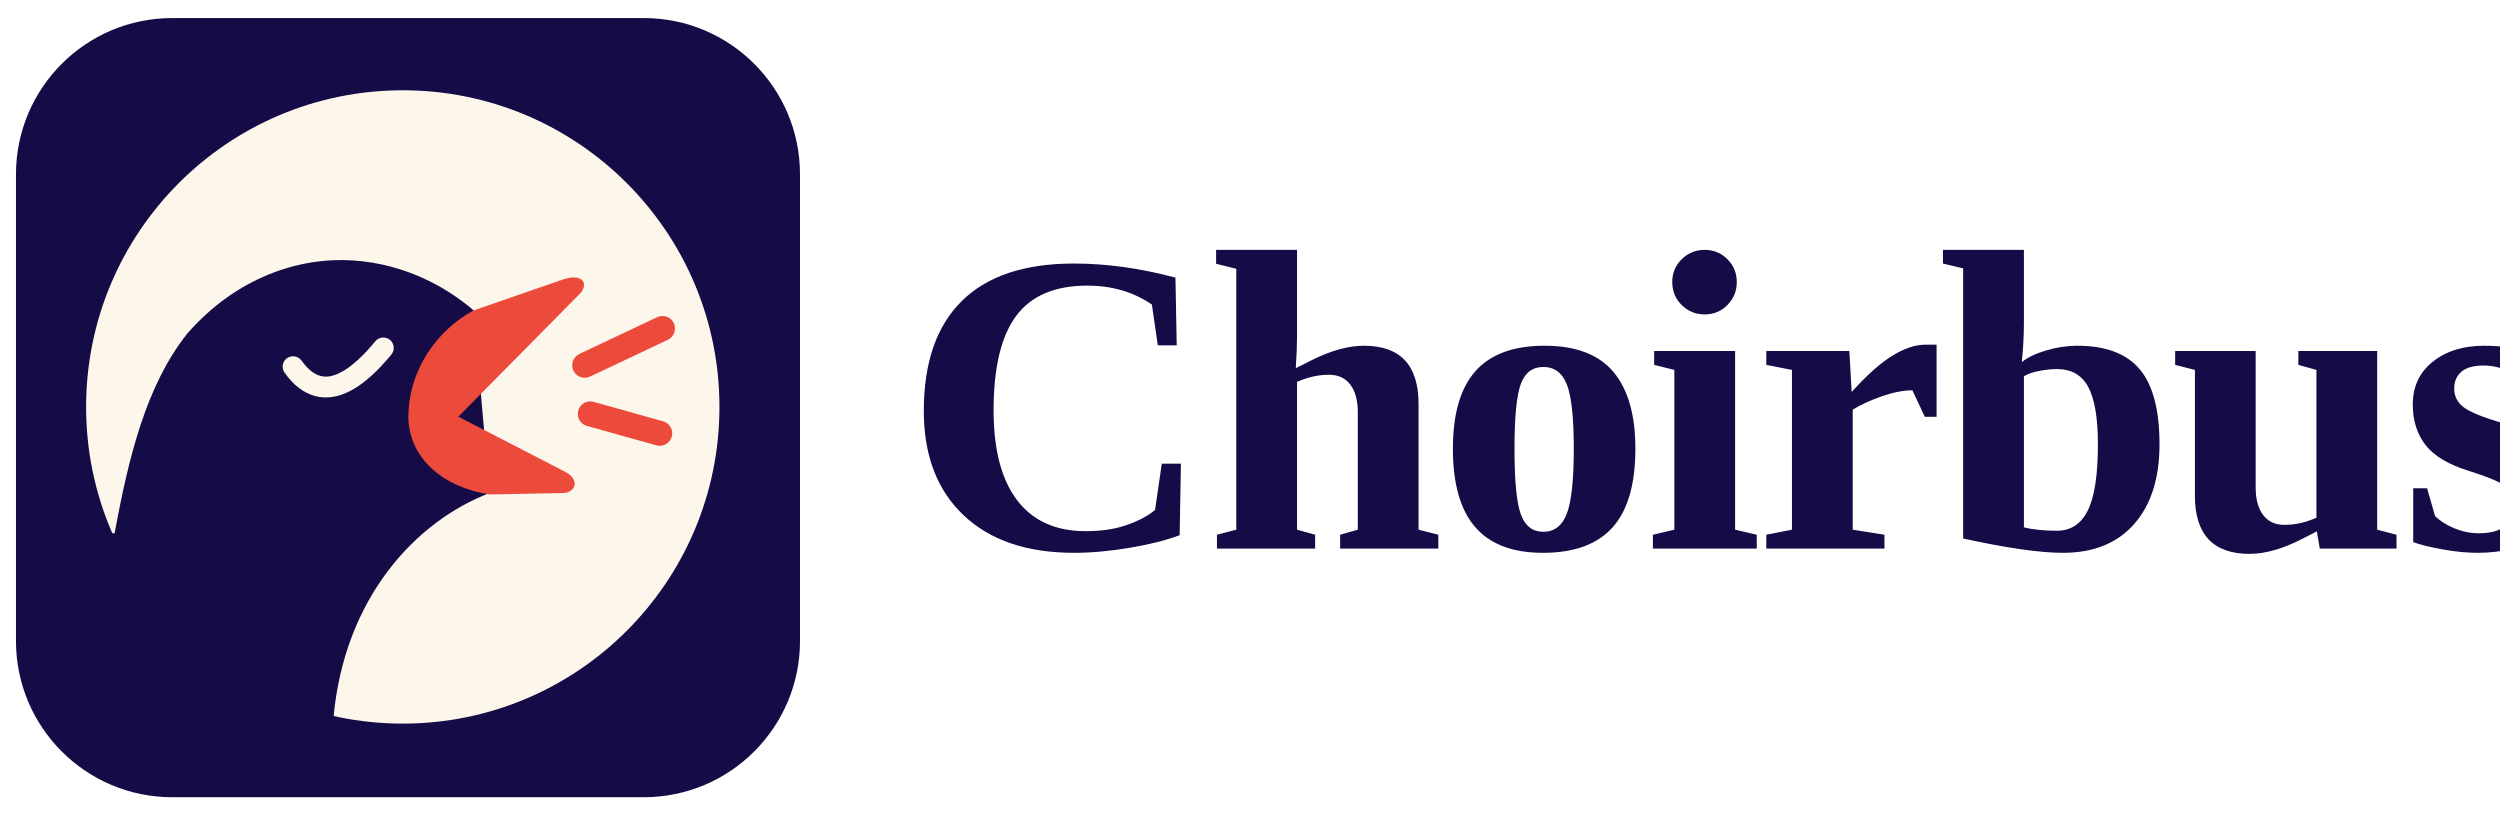
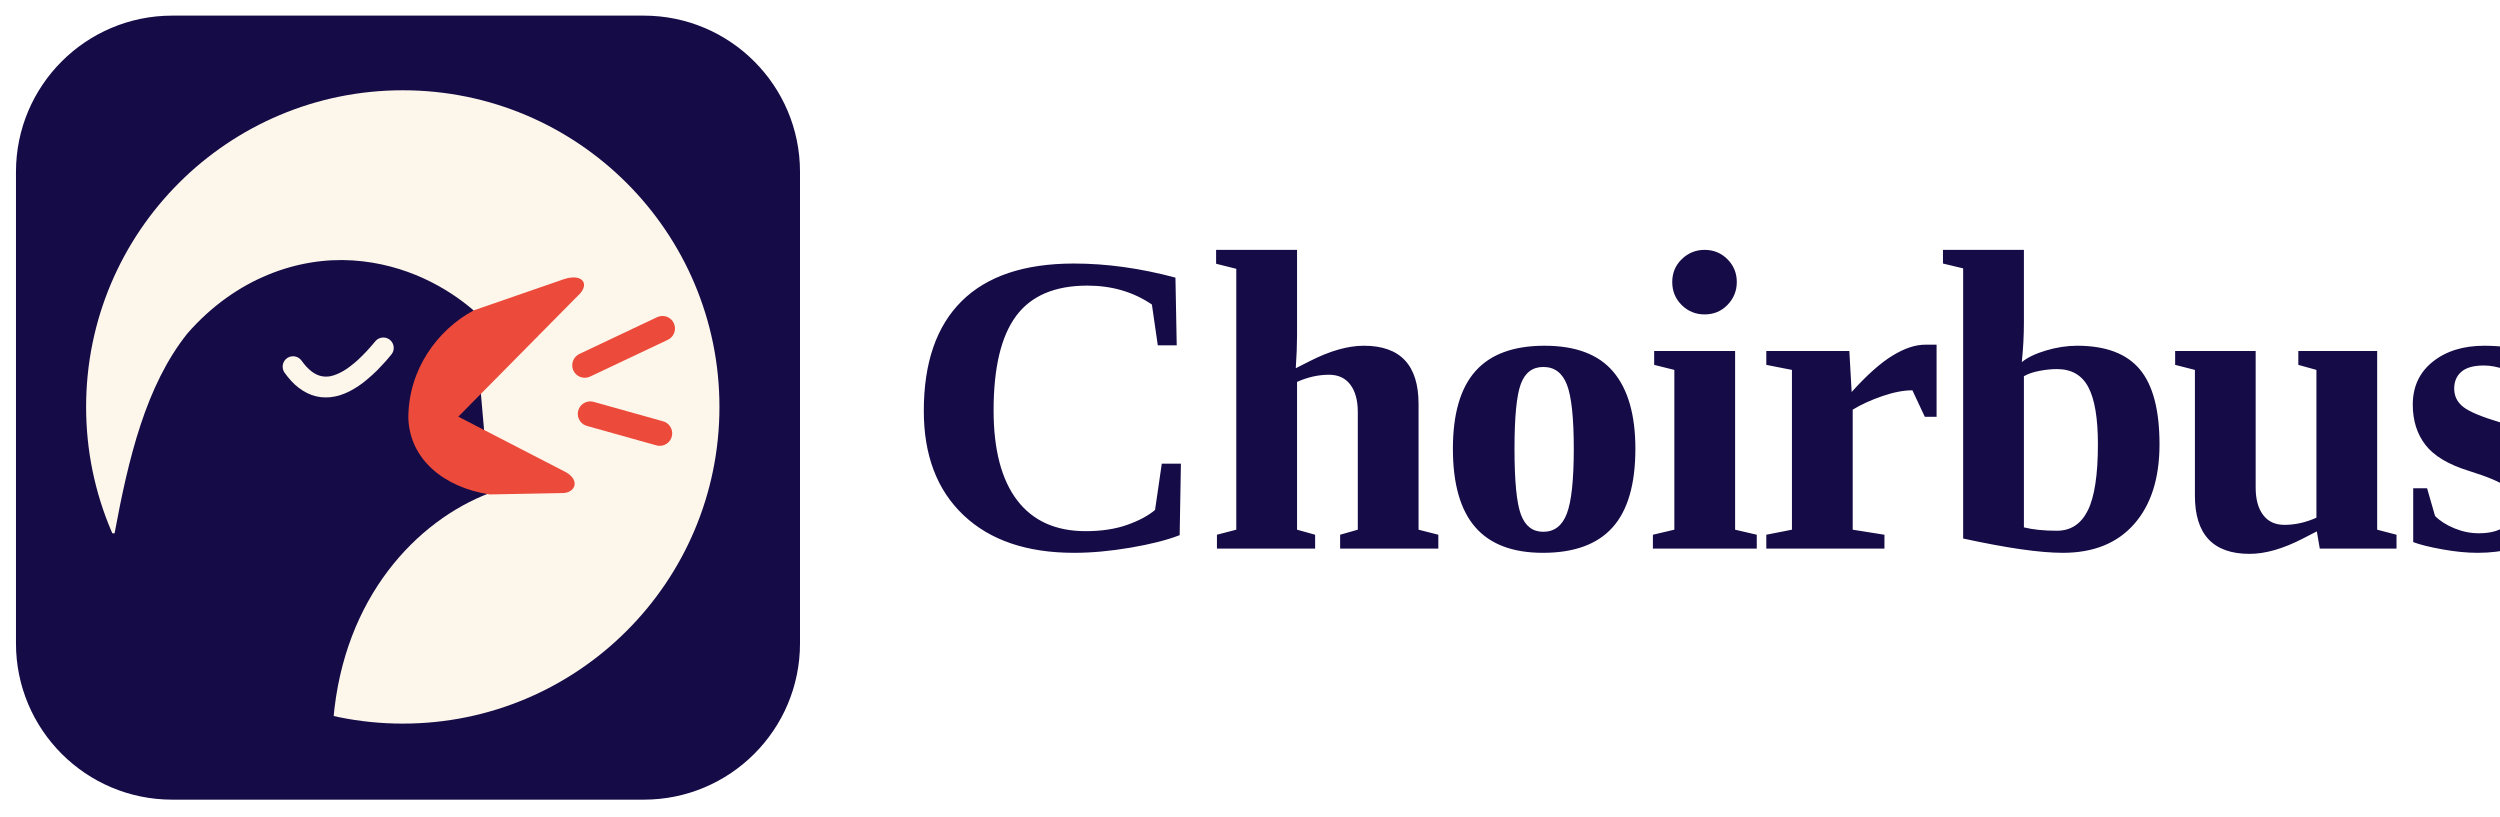
<svg xmlns="http://www.w3.org/2000/svg" viewBox="0 0 3600 1176" role="img" aria-label="Choirbus">
  <g transform="translate(-40 -40)">
-     <rect x="63" y="66" width="1129" height="1122" rx="225" fill="#140b47" />
+     <rect x="63" y="62.5" width="1129" height="1129" rx="225" fill="#140b47" />
    <circle cx="620" cy="626" r="456" fill="#fdf6ea" />
    <path d="M205 808 C225 700 250 595 310 520 C380 440 470 410 548 415 C625 420 685 455 722 487 L745 750 C640 790 535 900 520 1076 L520 1100 L200 1100 L190 808 Z" fill="#140b47" />
    <path d="M722 487 L852 442 C880 433 890 450 872 466 L700 640 L855 720 C876 732 868 750 850 750 L745 752 C680 742 630 702 628 642 C628 572 670 515 722 487 Z" fill="#ec4a3a" />
    <path d="M450.1 577.1 L454.6 583.0 L459.6 588.8 L464.8 594.0 L470.4 598.6 L476.2 602.6 L482.3 606.0 L488.6 608.7 L495.2 610.7 L501.9 611.9 L508.8 612.3 L515.7 612.0 L522.6 610.9 L529.4 609.2 L536.2 606.7 L542.9 603.7 L549.6 600.0 L556.3 595.8 L563.0 591.0 L569.6 585.6 L576.3 579.7 L583.1 573.3 L589.8 566.2 L596.7 558.7 L603.4 550.7 L580.6 531.3 L574.1 538.9 L567.9 545.8 L561.9 552.0 L556.0 557.7 L550.3 562.7 L544.8 567.1 L539.5 571.0 L534.4 574.2 L529.5 576.8 L524.9 578.9 L520.5 580.5 L516.4 581.6 L512.6 582.2 L509.0 582.3 L505.5 582.1 L502.2 581.5 L498.8 580.5 L495.5 579.1 L492.1 577.2 L488.6 574.8 L485.1 571.8 L481.5 568.3 L477.9 564.1 L473.9 558.9 Z M447.0 568.0 a15.0 15.0 0 1 0 30.0 0 a15.0 15.0 0 1 0 -30.0 0 Z M577.0 541.0 a15.0 15.0 0 1 0 30.0 0 a15.0 15.0 0 1 0 -30.0 0 Z" fill="#fdf6ea" fill-rule="nonzero" />
    <path d="M889.7 582.3 L945.7 555.8 L1001.7 529.3 L986.3 496.7 L930.3 523.2 L874.3 549.7 Z M864.0 566.0 a18.0 18.0 0 1 0 36.0 0 a18.0 18.0 0 1 0 -36.0 0 Z M976.0 513.0 a18.0 18.0 0 1 0 36.0 0 a18.0 18.0 0 1 0 -36.0 0 Z M885.1 653.3 L935.1 667.3 L985.1 681.3 L994.9 646.7 L944.9 632.7 L894.9 618.7 Z M872.0 636.0 a18.0 18.0 0 1 0 36.0 0 a18.0 18.0 0 1 0 -36.0 0 Z M972.0 664.0 a18.0 18.0 0 1 0 36.0 0 a18.0 18.0 0 1 0 -36.0 0 Z" fill="#ec4a3a" fill-rule="nonzero" />
  </g>
  <text x="1300" y="790" font-family="Newsreader, Georgia, 'Times New Roman', serif" font-size="620" font-weight="600" letter-spacing="-12" fill="#140b47">Choirbus</text>
</svg>
